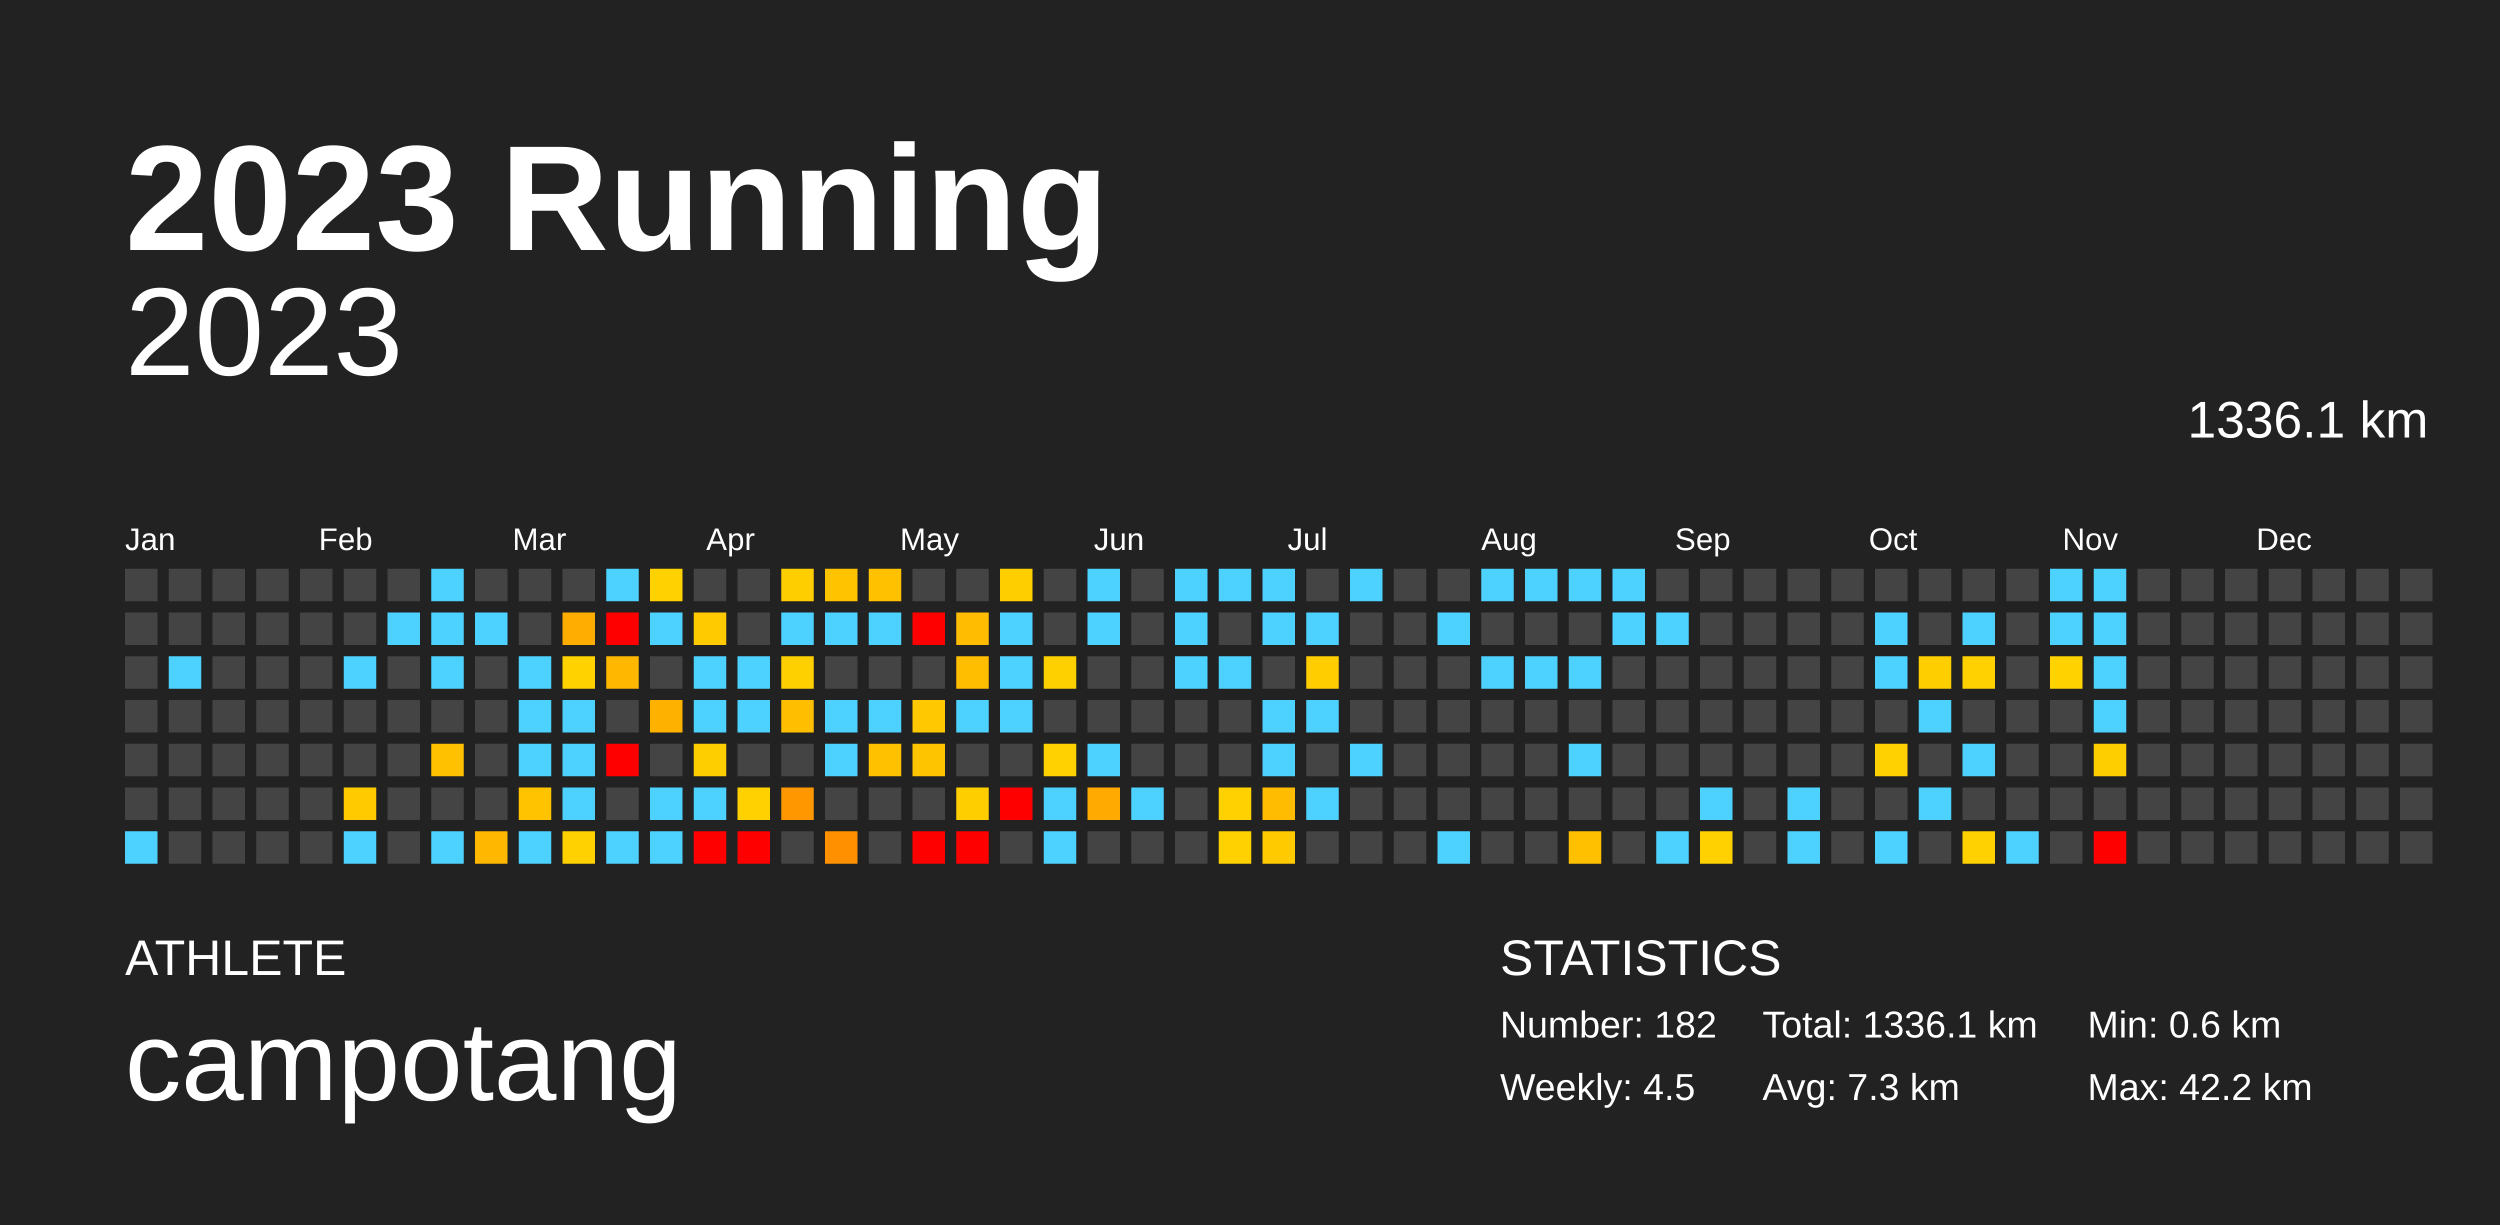
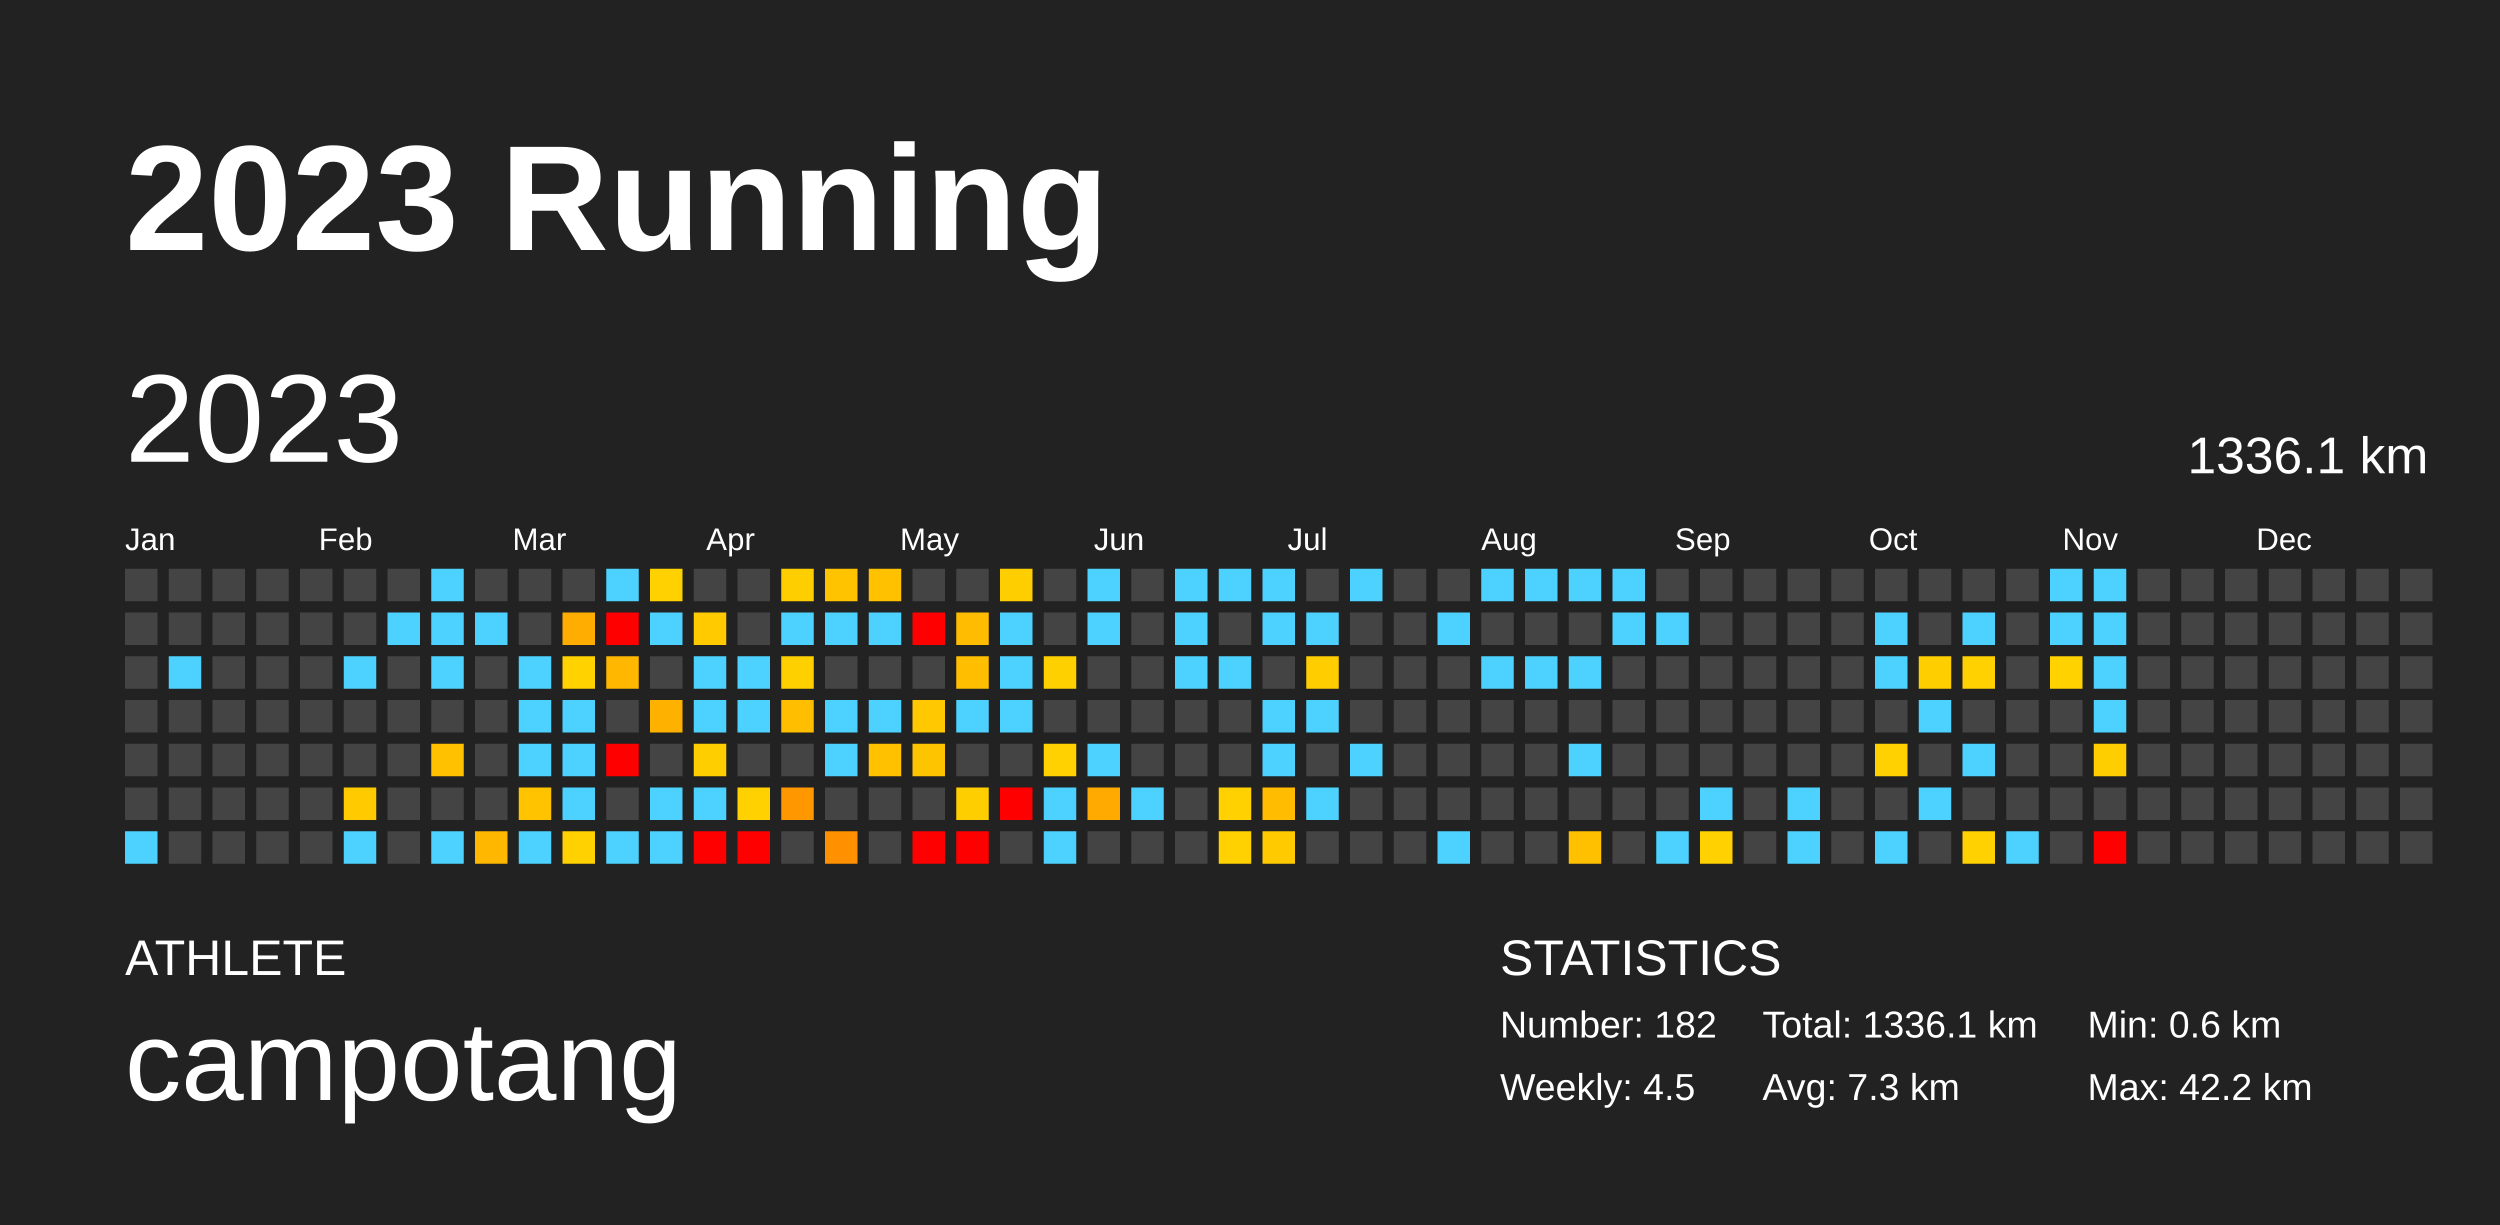
<svg xmlns="http://www.w3.org/2000/svg" baseProfile="full" height="98mm" version="1.1" viewBox="0,0,200,98" width="200mm">
  <defs />
  <rect fill="#222222" height="98" width="200" x="0" y="0" />
  <text fill="#FFFFFF" style="font-size:12px; font-family:Arial; font-weight:bold;" x="10" y="20">2023 Running</text>
  <text fill="#FFFFFF" style="font-size:4px; font-family:Arial" x="10" y="78">ATHLETE</text>
  <text fill="#FFFFFF" style="font-size:9px; font-family:Arial" x="10" y="88">campotang</text>
  <text fill="#FFFFFF" style="font-size:4px; font-family:Arial" x="120" y="78">STATISTICS</text>
  <text fill="#FFFFFF" style="font-size:3px; font-family:Arial" x="120" y="83">Number: 182</text>
  <text fill="#FFFFFF" style="font-size:3px; font-family:Arial" x="120" y="88">Weekly: 4.5</text>
  <text fill="#FFFFFF" style="font-size:3px; font-family:Arial" x="141" y="83">Total: 1336.1 km</text>
  <text fill="#FFFFFF" style="font-size:3px; font-family:Arial" x="141" y="88">Avg: 7.3 km</text>
  <text fill="#FFFFFF" style="font-size:3px; font-family:Arial" x="167" y="83">Min: 0.6 km</text>
  <text fill="#FFFFFF" style="font-size:3px; font-family:Arial" x="167" y="88">Max: 42.2 km</text>
-   <text alignment-baseline="hanging" fill="#FFFFFF" style="font-size:10.0px; font-family:Arial;" x="10" y="30">2023</text>
-   <text alignment-baseline="hanging" fill="#FFFFFF" style="font-size:4.125px; font-family:Arial;" x="175" y="35">1336.1 km</text>
+   <text dominant-baseline="hanging" fill="#FFFFFF" style="font-size:10.0px; font-family:Arial;" x="10" y="30">2023</text>
+   <text dominant-baseline="hanging" fill="#FFFFFF" style="font-size:4.125px; font-family:Arial;" x="175" y="35">1336.1 km</text>
  <text fill="#FFFFFF" style="font-size:2.5px; font-family:Arial" x="10.0" y="44">Jan</text>
  <text fill="#FFFFFF" style="font-size:2.5px; font-family:Arial" x="25.5" y="44">Feb</text>
  <text fill="#FFFFFF" style="font-size:2.5px; font-family:Arial" x="41.0" y="44">Mar</text>
  <text fill="#FFFFFF" style="font-size:2.5px; font-family:Arial" x="56.5" y="44">Apr</text>
  <text fill="#FFFFFF" style="font-size:2.5px; font-family:Arial" x="72.0" y="44">May</text>
  <text fill="#FFFFFF" style="font-size:2.5px; font-family:Arial" x="87.5" y="44">Jun</text>
  <text fill="#FFFFFF" style="font-size:2.5px; font-family:Arial" x="103.0" y="44">Jul</text>
  <text fill="#FFFFFF" style="font-size:2.5px; font-family:Arial" x="118.5" y="44">Aug</text>
  <text fill="#FFFFFF" style="font-size:2.5px; font-family:Arial" x="134.0" y="44">Sep</text>
  <text fill="#FFFFFF" style="font-size:2.5px; font-family:Arial" x="149.5" y="44">Oct</text>
  <text fill="#FFFFFF" style="font-size:2.5px; font-family:Arial" x="165.0" y="44">Nov</text>
  <text fill="#FFFFFF" style="font-size:2.5px; font-family:Arial" x="180.5" y="44">Dec</text>
  <rect fill="#444444" height="2.6" width="2.6" x="10.0" y="45.5" />
  <rect fill="#444444" height="2.6" width="2.6" x="10.0" y="49.0" />
  <rect fill="#444444" height="2.6" width="2.6" x="10.0" y="52.5" />
  <rect fill="#444444" height="2.6" width="2.6" x="10.0" y="56.0" />
  <rect fill="#444444" height="2.6" width="2.6" x="10.0" y="59.5" />
  <rect fill="#444444" height="2.6" width="2.6" x="10.0" y="63.0" />
  <rect fill="#4dd2ff" height="2.6" width="2.6" x="10.0" y="66.5" />
  <rect fill="#444444" height="2.6" width="2.6" x="13.5" y="45.5" />
  <rect fill="#444444" height="2.6" width="2.6" x="13.5" y="49.0" />
  <rect fill="#4dd2ff" height="2.6" width="2.6" x="13.5" y="52.5" />
  <rect fill="#444444" height="2.6" width="2.6" x="13.5" y="56.0" />
  <rect fill="#444444" height="2.6" width="2.6" x="13.5" y="59.5" />
  <rect fill="#444444" height="2.6" width="2.6" x="13.5" y="63.0" />
  <rect fill="#444444" height="2.6" width="2.6" x="13.5" y="66.5" />
  <rect fill="#444444" height="2.6" width="2.6" x="17.0" y="45.5" />
  <rect fill="#444444" height="2.6" width="2.6" x="17.0" y="49.0" />
  <rect fill="#444444" height="2.6" width="2.6" x="17.0" y="52.5" />
  <rect fill="#444444" height="2.6" width="2.6" x="17.0" y="56.0" />
  <rect fill="#444444" height="2.6" width="2.6" x="17.0" y="59.5" />
  <rect fill="#444444" height="2.6" width="2.6" x="17.0" y="63.0" />
  <rect fill="#444444" height="2.6" width="2.6" x="17.0" y="66.5" />
  <rect fill="#444444" height="2.6" width="2.6" x="20.5" y="45.5" />
  <rect fill="#444444" height="2.6" width="2.6" x="20.5" y="49.0" />
  <rect fill="#444444" height="2.6" width="2.6" x="20.5" y="52.5" />
  <rect fill="#444444" height="2.6" width="2.6" x="20.5" y="56.0" />
  <rect fill="#444444" height="2.6" width="2.6" x="20.5" y="59.5" />
  <rect fill="#444444" height="2.6" width="2.6" x="20.5" y="63.0" />
  <rect fill="#444444" height="2.6" width="2.6" x="20.5" y="66.5" />
  <rect fill="#444444" height="2.6" width="2.6" x="24.0" y="45.5" />
  <rect fill="#444444" height="2.6" width="2.6" x="24.0" y="49.0" />
  <rect fill="#444444" height="2.6" width="2.6" x="24.0" y="52.5" />
  <rect fill="#444444" height="2.6" width="2.6" x="24.0" y="56.0" />
  <rect fill="#444444" height="2.6" width="2.6" x="24.0" y="59.5" />
  <rect fill="#444444" height="2.6" width="2.6" x="24.0" y="63.0" />
  <rect fill="#444444" height="2.6" width="2.6" x="24.0" y="66.5" />
  <rect fill="#444444" height="2.6" width="2.6" x="27.5" y="45.5" />
  <rect fill="#444444" height="2.6" width="2.6" x="27.5" y="49.0" />
  <rect fill="#4dd2ff" height="2.6" width="2.6" x="27.5" y="52.5" />
  <rect fill="#444444" height="2.6" width="2.6" x="27.5" y="56.0" />
  <rect fill="#444444" height="2.6" width="2.6" x="27.5" y="59.5" />
  <rect fill="#ffcb00" height="2.6" width="2.6" x="27.5" y="63.0" />
  <rect fill="#4dd2ff" height="2.6" width="2.6" x="27.5" y="66.5" />
  <rect fill="#444444" height="2.6" width="2.6" x="31.0" y="45.5" />
  <rect fill="#4dd2ff" height="2.6" width="2.6" x="31.0" y="49.0" />
  <rect fill="#444444" height="2.6" width="2.6" x="31.0" y="52.5" />
  <rect fill="#444444" height="2.6" width="2.6" x="31.0" y="56.0" />
  <rect fill="#444444" height="2.6" width="2.6" x="31.0" y="59.5" />
  <rect fill="#444444" height="2.6" width="2.6" x="31.0" y="63.0" />
  <rect fill="#444444" height="2.6" width="2.6" x="31.0" y="66.5" />
  <rect fill="#4dd2ff" height="2.6" width="2.6" x="34.5" y="45.5" />
  <rect fill="#4dd2ff" height="2.6" width="2.6" x="34.5" y="49.0" />
  <rect fill="#4dd2ff" height="2.6" width="2.6" x="34.5" y="52.5" />
  <rect fill="#444444" height="2.6" width="2.6" x="34.5" y="56.0" />
  <rect fill="#ffc100" height="2.6" width="2.6" x="34.5" y="59.5" />
  <rect fill="#444444" height="2.6" width="2.6" x="34.5" y="63.0" />
  <rect fill="#4dd2ff" height="2.6" width="2.6" x="34.5" y="66.5" />
  <rect fill="#444444" height="2.6" width="2.6" x="38.0" y="45.5" />
  <rect fill="#4dd2ff" height="2.6" width="2.6" x="38.0" y="49.0" />
  <rect fill="#444444" height="2.6" width="2.6" x="38.0" y="52.5" />
  <rect fill="#444444" height="2.6" width="2.6" x="38.0" y="56.0" />
  <rect fill="#444444" height="2.6" width="2.6" x="38.0" y="59.5" />
  <rect fill="#444444" height="2.6" width="2.6" x="38.0" y="63.0" />
  <rect fill="#ffb700" height="2.6" width="2.6" x="38.0" y="66.5" />
  <rect fill="#444444" height="2.6" width="2.6" x="41.5" y="45.5" />
  <rect fill="#444444" height="2.6" width="2.6" x="41.5" y="49.0" />
  <rect fill="#4dd2ff" height="2.6" width="2.6" x="41.5" y="52.5" />
  <rect fill="#4dd2ff" height="2.6" width="2.6" x="41.5" y="56.0" />
  <rect fill="#4dd2ff" height="2.6" width="2.6" x="41.5" y="59.5" />
  <rect fill="#ffc300" height="2.6" width="2.6" x="41.5" y="63.0" />
  <rect fill="#4dd2ff" height="2.6" width="2.6" x="41.5" y="66.5" />
  <rect fill="#444444" height="2.6" width="2.6" x="45.0" y="45.5" />
  <rect fill="#ffad00" height="2.6" width="2.6" x="45.0" y="49.0" />
  <rect fill="#ffd200" height="2.6" width="2.6" x="45.0" y="52.5" />
  <rect fill="#4dd2ff" height="2.6" width="2.6" x="45.0" y="56.0" />
  <rect fill="#4dd2ff" height="2.6" width="2.6" x="45.0" y="59.5" />
  <rect fill="#4dd2ff" height="2.6" width="2.6" x="45.0" y="63.0" />
  <rect fill="#ffd100" height="2.6" width="2.6" x="45.0" y="66.5" />
  <rect fill="#4dd2ff" height="2.6" width="2.6" x="48.5" y="45.5" />
  <rect fill="red" height="2.6" width="2.6" x="48.5" y="49.0" />
  <rect fill="#ffb700" height="2.6" width="2.6" x="48.5" y="52.5" />
  <rect fill="#444444" height="2.6" width="2.6" x="48.5" y="56.0" />
  <rect fill="red" height="2.6" width="2.6" x="48.5" y="59.5" />
  <rect fill="#444444" height="2.6" width="2.6" x="48.5" y="63.0" />
  <rect fill="#4dd2ff" height="2.6" width="2.6" x="48.5" y="66.5" />
  <rect fill="#ffd100" height="2.6" width="2.6" x="52.0" y="45.5" />
  <rect fill="#4dd2ff" height="2.6" width="2.6" x="52.0" y="49.0" />
  <rect fill="#444444" height="2.6" width="2.6" x="52.0" y="52.5" />
  <rect fill="#ffb100" height="2.6" width="2.6" x="52.0" y="56.0" />
  <rect fill="#444444" height="2.6" width="2.6" x="52.0" y="59.5" />
  <rect fill="#4dd2ff" height="2.6" width="2.6" x="52.0" y="63.0" />
  <rect fill="#4dd2ff" height="2.6" width="2.6" x="52.0" y="66.5" />
  <rect fill="#444444" height="2.6" width="2.6" x="55.5" y="45.5" />
  <rect fill="#ffcb00" height="2.6" width="2.6" x="55.5" y="49.0" />
  <rect fill="#4dd2ff" height="2.6" width="2.6" x="55.5" y="52.5" />
  <rect fill="#4dd2ff" height="2.6" width="2.6" x="55.5" y="56.0" />
  <rect fill="#ffce00" height="2.6" width="2.6" x="55.5" y="59.5" />
  <rect fill="#4dd2ff" height="2.6" width="2.6" x="55.5" y="63.0" />
  <rect fill="red" height="2.6" width="2.6" x="55.5" y="66.5" />
  <rect fill="#444444" height="2.6" width="2.6" x="59.0" y="45.5" />
  <rect fill="#444444" height="2.6" width="2.6" x="59.0" y="49.0" />
  <rect fill="#4dd2ff" height="2.6" width="2.6" x="59.0" y="52.5" />
  <rect fill="#4dd2ff" height="2.6" width="2.6" x="59.0" y="56.0" />
  <rect fill="#444444" height="2.6" width="2.6" x="59.0" y="59.5" />
  <rect fill="#ffd100" height="2.6" width="2.6" x="59.0" y="63.0" />
  <rect fill="red" height="2.6" width="2.6" x="59.0" y="66.5" />
  <rect fill="#ffce00" height="2.6" width="2.6" x="62.5" y="45.5" />
  <rect fill="#4dd2ff" height="2.6" width="2.6" x="62.5" y="49.0" />
  <rect fill="#ffd000" height="2.6" width="2.6" x="62.5" y="52.5" />
  <rect fill="#ffbe00" height="2.6" width="2.6" x="62.5" y="56.0" />
  <rect fill="#444444" height="2.6" width="2.6" x="62.5" y="59.5" />
  <rect fill="#ff9700" height="2.6" width="2.6" x="62.5" y="63.0" />
  <rect fill="#444444" height="2.6" width="2.6" x="62.5" y="66.5" />
  <rect fill="#ffc300" height="2.6" width="2.6" x="66.0" y="45.5" />
  <rect fill="#4dd2ff" height="2.6" width="2.6" x="66.0" y="49.0" />
  <rect fill="#444444" height="2.6" width="2.6" x="66.0" y="52.5" />
  <rect fill="#4dd2ff" height="2.6" width="2.6" x="66.0" y="56.0" />
  <rect fill="#4dd2ff" height="2.6" width="2.6" x="66.0" y="59.5" />
  <rect fill="#444444" height="2.6" width="2.6" x="66.0" y="63.0" />
  <rect fill="#ff9100" height="2.6" width="2.6" x="66.0" y="66.5" />
  <rect fill="#ffc100" height="2.6" width="2.6" x="69.5" y="45.5" />
  <rect fill="#4dd2ff" height="2.6" width="2.6" x="69.5" y="49.0" />
  <rect fill="#444444" height="2.6" width="2.6" x="69.5" y="52.5" />
  <rect fill="#4dd2ff" height="2.6" width="2.6" x="69.5" y="56.0" />
  <rect fill="#ffc100" height="2.6" width="2.6" x="69.5" y="59.5" />
  <rect fill="#444444" height="2.6" width="2.6" x="69.5" y="63.0" />
  <rect fill="#444444" height="2.6" width="2.6" x="69.5" y="66.5" />
  <rect fill="#444444" height="2.6" width="2.6" x="73.0" y="45.5" />
  <rect fill="red" height="2.6" width="2.6" x="73.0" y="49.0" />
  <rect fill="#444444" height="2.6" width="2.6" x="73.0" y="52.5" />
  <rect fill="#ffc800" height="2.6" width="2.6" x="73.0" y="56.0" />
  <rect fill="#ffc400" height="2.6" width="2.6" x="73.0" y="59.5" />
  <rect fill="#444444" height="2.6" width="2.6" x="73.0" y="63.0" />
  <rect fill="red" height="2.6" width="2.6" x="73.0" y="66.5" />
  <rect fill="#444444" height="2.6" width="2.6" x="76.5" y="45.5" />
  <rect fill="#ffbc00" height="2.6" width="2.6" x="76.5" y="49.0" />
  <rect fill="#ffbe00" height="2.6" width="2.6" x="76.5" y="52.5" />
  <rect fill="#4dd2ff" height="2.6" width="2.6" x="76.5" y="56.0" />
  <rect fill="#444444" height="2.6" width="2.6" x="76.5" y="59.5" />
  <rect fill="#ffce00" height="2.6" width="2.6" x="76.5" y="63.0" />
  <rect fill="red" height="2.6" width="2.6" x="76.5" y="66.5" />
  <rect fill="#ffce00" height="2.6" width="2.6" x="80.0" y="45.5" />
  <rect fill="#4dd2ff" height="2.6" width="2.6" x="80.0" y="49.0" />
  <rect fill="#4dd2ff" height="2.6" width="2.6" x="80.0" y="52.5" />
  <rect fill="#4dd2ff" height="2.6" width="2.6" x="80.0" y="56.0" />
  <rect fill="#444444" height="2.6" width="2.6" x="80.0" y="59.5" />
  <rect fill="red" height="2.6" width="2.6" x="80.0" y="63.0" />
  <rect fill="#444444" height="2.6" width="2.6" x="80.0" y="66.5" />
  <rect fill="#444444" height="2.6" width="2.6" x="83.5" y="45.5" />
  <rect fill="#444444" height="2.6" width="2.6" x="83.5" y="49.0" />
  <rect fill="#ffd000" height="2.6" width="2.6" x="83.5" y="52.5" />
  <rect fill="#444444" height="2.6" width="2.6" x="83.5" y="56.0" />
  <rect fill="#ffd100" height="2.6" width="2.6" x="83.5" y="59.5" />
  <rect fill="#4dd2ff" height="2.6" width="2.6" x="83.5" y="63.0" />
  <rect fill="#4dd2ff" height="2.6" width="2.6" x="83.5" y="66.5" />
  <rect fill="#4dd2ff" height="2.6" width="2.6" x="87.0" y="45.5" />
  <rect fill="#4dd2ff" height="2.6" width="2.6" x="87.0" y="49.0" />
  <rect fill="#444444" height="2.6" width="2.6" x="87.0" y="52.5" />
  <rect fill="#444444" height="2.6" width="2.6" x="87.0" y="56.0" />
  <rect fill="#4dd2ff" height="2.6" width="2.6" x="87.0" y="59.5" />
  <rect fill="#ffaa00" height="2.6" width="2.6" x="87.0" y="63.0" />
  <rect fill="#444444" height="2.6" width="2.6" x="87.0" y="66.5" />
  <rect fill="#444444" height="2.6" width="2.6" x="90.5" y="45.5" />
  <rect fill="#444444" height="2.6" width="2.6" x="90.5" y="49.0" />
  <rect fill="#444444" height="2.6" width="2.6" x="90.5" y="52.5" />
  <rect fill="#444444" height="2.6" width="2.6" x="90.5" y="56.0" />
  <rect fill="#444444" height="2.6" width="2.6" x="90.5" y="59.5" />
  <rect fill="#4dd2ff" height="2.6" width="2.6" x="90.5" y="63.0" />
  <rect fill="#444444" height="2.6" width="2.6" x="90.5" y="66.5" />
  <rect fill="#4dd2ff" height="2.6" width="2.6" x="94.0" y="45.5" />
  <rect fill="#4dd2ff" height="2.6" width="2.6" x="94.0" y="49.0" />
  <rect fill="#4dd2ff" height="2.6" width="2.6" x="94.0" y="52.5" />
  <rect fill="#444444" height="2.6" width="2.6" x="94.0" y="56.0" />
  <rect fill="#444444" height="2.6" width="2.6" x="94.0" y="59.5" />
  <rect fill="#444444" height="2.6" width="2.6" x="94.0" y="63.0" />
  <rect fill="#444444" height="2.6" width="2.6" x="94.0" y="66.5" />
  <rect fill="#4dd2ff" height="2.6" width="2.6" x="97.5" y="45.5" />
  <rect fill="#444444" height="2.6" width="2.6" x="97.5" y="49.0" />
  <rect fill="#4dd2ff" height="2.6" width="2.6" x="97.5" y="52.5" />
  <rect fill="#444444" height="2.6" width="2.6" x="97.5" y="56.0" />
  <rect fill="#444444" height="2.6" width="2.6" x="97.5" y="59.5" />
  <rect fill="#ffd100" height="2.6" width="2.6" x="97.5" y="63.0" />
  <rect fill="#ffd100" height="2.6" width="2.6" x="97.5" y="66.5" />
  <rect fill="#4dd2ff" height="2.6" width="2.6" x="101.0" y="45.5" />
  <rect fill="#4dd2ff" height="2.6" width="2.6" x="101.0" y="49.0" />
  <rect fill="#444444" height="2.6" width="2.6" x="101.0" y="52.5" />
  <rect fill="#4dd2ff" height="2.6" width="2.6" x="101.0" y="56.0" />
  <rect fill="#4dd2ff" height="2.6" width="2.6" x="101.0" y="59.5" />
  <rect fill="#ffbc00" height="2.6" width="2.6" x="101.0" y="63.0" />
  <rect fill="#ffcb00" height="2.6" width="2.6" x="101.0" y="66.5" />
  <rect fill="#444444" height="2.6" width="2.6" x="104.5" y="45.5" />
  <rect fill="#4dd2ff" height="2.6" width="2.6" x="104.5" y="49.0" />
  <rect fill="#ffcd00" height="2.6" width="2.6" x="104.5" y="52.5" />
  <rect fill="#4dd2ff" height="2.6" width="2.6" x="104.5" y="56.0" />
  <rect fill="#444444" height="2.6" width="2.6" x="104.5" y="59.5" />
  <rect fill="#4dd2ff" height="2.6" width="2.6" x="104.5" y="63.0" />
  <rect fill="#444444" height="2.6" width="2.6" x="104.5" y="66.5" />
  <rect fill="#4dd2ff" height="2.6" width="2.6" x="108.0" y="45.5" />
  <rect fill="#444444" height="2.6" width="2.6" x="108.0" y="49.0" />
  <rect fill="#444444" height="2.6" width="2.6" x="108.0" y="52.5" />
  <rect fill="#444444" height="2.6" width="2.6" x="108.0" y="56.0" />
  <rect fill="#4dd2ff" height="2.6" width="2.6" x="108.0" y="59.5" />
  <rect fill="#444444" height="2.6" width="2.6" x="108.0" y="63.0" />
  <rect fill="#444444" height="2.6" width="2.6" x="108.0" y="66.5" />
  <rect fill="#444444" height="2.6" width="2.6" x="111.5" y="45.5" />
  <rect fill="#444444" height="2.6" width="2.6" x="111.5" y="49.0" />
  <rect fill="#444444" height="2.6" width="2.6" x="111.5" y="52.5" />
  <rect fill="#444444" height="2.6" width="2.6" x="111.5" y="56.0" />
  <rect fill="#444444" height="2.6" width="2.6" x="111.5" y="59.5" />
  <rect fill="#444444" height="2.6" width="2.6" x="111.5" y="63.0" />
  <rect fill="#444444" height="2.6" width="2.6" x="111.5" y="66.5" />
  <rect fill="#444444" height="2.6" width="2.6" x="115.0" y="45.5" />
  <rect fill="#4dd2ff" height="2.6" width="2.6" x="115.0" y="49.0" />
  <rect fill="#444444" height="2.6" width="2.6" x="115.0" y="52.5" />
  <rect fill="#444444" height="2.6" width="2.6" x="115.0" y="56.0" />
  <rect fill="#444444" height="2.6" width="2.6" x="115.0" y="59.5" />
  <rect fill="#444444" height="2.6" width="2.6" x="115.0" y="63.0" />
  <rect fill="#4dd2ff" height="2.6" width="2.6" x="115.0" y="66.5" />
  <rect fill="#4dd2ff" height="2.6" width="2.6" x="118.5" y="45.5" />
  <rect fill="#444444" height="2.6" width="2.6" x="118.5" y="49.0" />
  <rect fill="#4dd2ff" height="2.6" width="2.6" x="118.5" y="52.5" />
  <rect fill="#444444" height="2.6" width="2.6" x="118.5" y="56.0" />
  <rect fill="#444444" height="2.6" width="2.6" x="118.5" y="59.5" />
  <rect fill="#444444" height="2.6" width="2.6" x="118.5" y="63.0" />
  <rect fill="#444444" height="2.6" width="2.6" x="118.5" y="66.5" />
  <rect fill="#4dd2ff" height="2.6" width="2.6" x="122.0" y="45.5" />
  <rect fill="#444444" height="2.6" width="2.6" x="122.0" y="49.0" />
  <rect fill="#4dd2ff" height="2.6" width="2.6" x="122.0" y="52.5" />
  <rect fill="#444444" height="2.6" width="2.6" x="122.0" y="56.0" />
  <rect fill="#444444" height="2.6" width="2.6" x="122.0" y="59.5" />
  <rect fill="#444444" height="2.6" width="2.6" x="122.0" y="63.0" />
  <rect fill="#444444" height="2.6" width="2.6" x="122.0" y="66.5" />
  <rect fill="#4dd2ff" height="2.6" width="2.6" x="125.5" y="45.5" />
  <rect fill="#444444" height="2.6" width="2.6" x="125.5" y="49.0" />
  <rect fill="#4dd2ff" height="2.6" width="2.6" x="125.5" y="52.5" />
  <rect fill="#444444" height="2.6" width="2.6" x="125.5" y="56.0" />
  <rect fill="#4dd2ff" height="2.6" width="2.6" x="125.5" y="59.5" />
  <rect fill="#444444" height="2.6" width="2.6" x="125.5" y="63.0" />
  <rect fill="#ffc000" height="2.6" width="2.6" x="125.5" y="66.5" />
  <rect fill="#4dd2ff" height="2.6" width="2.6" x="129.0" y="45.5" />
  <rect fill="#4dd2ff" height="2.6" width="2.6" x="129.0" y="49.0" />
  <rect fill="#444444" height="2.6" width="2.6" x="129.0" y="52.5" />
  <rect fill="#444444" height="2.6" width="2.6" x="129.0" y="56.0" />
  <rect fill="#444444" height="2.6" width="2.6" x="129.0" y="59.5" />
  <rect fill="#444444" height="2.6" width="2.6" x="129.0" y="63.0" />
  <rect fill="#444444" height="2.6" width="2.6" x="129.0" y="66.5" />
  <rect fill="#444444" height="2.6" width="2.6" x="132.5" y="45.5" />
  <rect fill="#4dd2ff" height="2.6" width="2.6" x="132.5" y="49.0" />
  <rect fill="#444444" height="2.6" width="2.6" x="132.5" y="52.5" />
  <rect fill="#444444" height="2.6" width="2.6" x="132.5" y="56.0" />
  <rect fill="#444444" height="2.6" width="2.6" x="132.5" y="59.5" />
  <rect fill="#444444" height="2.6" width="2.6" x="132.5" y="63.0" />
  <rect fill="#4dd2ff" height="2.6" width="2.6" x="132.5" y="66.5" />
  <rect fill="#444444" height="2.6" width="2.6" x="136.0" y="45.5" />
  <rect fill="#444444" height="2.6" width="2.6" x="136.0" y="49.0" />
  <rect fill="#444444" height="2.6" width="2.6" x="136.0" y="52.5" />
  <rect fill="#444444" height="2.6" width="2.6" x="136.0" y="56.0" />
  <rect fill="#444444" height="2.6" width="2.6" x="136.0" y="59.5" />
  <rect fill="#4dd2ff" height="2.6" width="2.6" x="136.0" y="63.0" />
  <rect fill="#ffd100" height="2.6" width="2.6" x="136.0" y="66.5" />
  <rect fill="#444444" height="2.6" width="2.6" x="139.5" y="45.5" />
  <rect fill="#444444" height="2.6" width="2.6" x="139.5" y="49.0" />
  <rect fill="#444444" height="2.6" width="2.6" x="139.5" y="52.5" />
  <rect fill="#444444" height="2.6" width="2.6" x="139.5" y="56.0" />
  <rect fill="#444444" height="2.6" width="2.6" x="139.5" y="59.5" />
  <rect fill="#444444" height="2.6" width="2.6" x="139.5" y="63.0" />
  <rect fill="#444444" height="2.6" width="2.6" x="139.5" y="66.5" />
  <rect fill="#444444" height="2.6" width="2.6" x="143.0" y="45.5" />
  <rect fill="#444444" height="2.6" width="2.6" x="143.0" y="49.0" />
  <rect fill="#444444" height="2.6" width="2.6" x="143.0" y="52.5" />
  <rect fill="#444444" height="2.6" width="2.6" x="143.0" y="56.0" />
  <rect fill="#444444" height="2.6" width="2.6" x="143.0" y="59.5" />
  <rect fill="#4dd2ff" height="2.6" width="2.6" x="143.0" y="63.0" />
  <rect fill="#4dd2ff" height="2.6" width="2.6" x="143.0" y="66.5" />
  <rect fill="#444444" height="2.6" width="2.6" x="146.5" y="45.5" />
  <rect fill="#444444" height="2.6" width="2.6" x="146.5" y="49.0" />
  <rect fill="#444444" height="2.6" width="2.6" x="146.5" y="52.5" />
  <rect fill="#444444" height="2.6" width="2.6" x="146.5" y="56.0" />
  <rect fill="#444444" height="2.6" width="2.6" x="146.5" y="59.5" />
  <rect fill="#444444" height="2.6" width="2.6" x="146.5" y="63.0" />
  <rect fill="#444444" height="2.6" width="2.6" x="146.5" y="66.5" />
  <rect fill="#444444" height="2.6" width="2.6" x="150.0" y="45.5" />
  <rect fill="#4dd2ff" height="2.6" width="2.6" x="150.0" y="49.0" />
  <rect fill="#4dd2ff" height="2.6" width="2.6" x="150.0" y="52.5" />
  <rect fill="#444444" height="2.6" width="2.6" x="150.0" y="56.0" />
  <rect fill="#ffd100" height="2.6" width="2.6" x="150.0" y="59.5" />
  <rect fill="#444444" height="2.6" width="2.6" x="150.0" y="63.0" />
  <rect fill="#4dd2ff" height="2.6" width="2.6" x="150.0" y="66.5" />
  <rect fill="#444444" height="2.6" width="2.6" x="153.5" y="45.5" />
  <rect fill="#444444" height="2.6" width="2.6" x="153.5" y="49.0" />
  <rect fill="#ffce00" height="2.6" width="2.6" x="153.5" y="52.5" />
  <rect fill="#4dd2ff" height="2.6" width="2.6" x="153.5" y="56.0" />
  <rect fill="#444444" height="2.6" width="2.6" x="153.5" y="59.5" />
  <rect fill="#4dd2ff" height="2.6" width="2.6" x="153.5" y="63.0" />
  <rect fill="#444444" height="2.6" width="2.6" x="153.5" y="66.5" />
  <rect fill="#444444" height="2.6" width="2.6" x="157.0" y="45.5" />
  <rect fill="#4dd2ff" height="2.6" width="2.6" x="157.0" y="49.0" />
  <rect fill="#ffd100" height="2.6" width="2.6" x="157.0" y="52.5" />
  <rect fill="#444444" height="2.6" width="2.6" x="157.0" y="56.0" />
  <rect fill="#4dd2ff" height="2.6" width="2.6" x="157.0" y="59.5" />
  <rect fill="#444444" height="2.6" width="2.6" x="157.0" y="63.0" />
  <rect fill="#ffd100" height="2.6" width="2.6" x="157.0" y="66.5" />
  <rect fill="#444444" height="2.6" width="2.6" x="160.5" y="45.5" />
  <rect fill="#444444" height="2.6" width="2.6" x="160.5" y="49.0" />
  <rect fill="#444444" height="2.6" width="2.6" x="160.5" y="52.5" />
  <rect fill="#444444" height="2.6" width="2.6" x="160.5" y="56.0" />
  <rect fill="#444444" height="2.6" width="2.6" x="160.5" y="59.5" />
  <rect fill="#444444" height="2.6" width="2.6" x="160.5" y="63.0" />
  <rect fill="#4dd2ff" height="2.6" width="2.6" x="160.5" y="66.5" />
  <rect fill="#4dd2ff" height="2.6" width="2.6" x="164.0" y="45.5" />
  <rect fill="#4dd2ff" height="2.6" width="2.6" x="164.0" y="49.0" />
  <rect fill="#ffd200" height="2.6" width="2.6" x="164.0" y="52.5" />
  <rect fill="#444444" height="2.6" width="2.6" x="164.0" y="56.0" />
  <rect fill="#444444" height="2.6" width="2.6" x="164.0" y="59.5" />
  <rect fill="#444444" height="2.6" width="2.6" x="164.0" y="63.0" />
  <rect fill="#444444" height="2.6" width="2.6" x="164.0" y="66.5" />
  <rect fill="#4dd2ff" height="2.6" width="2.6" x="167.5" y="45.5" />
  <rect fill="#4dd2ff" height="2.6" width="2.6" x="167.5" y="49.0" />
  <rect fill="#4dd2ff" height="2.6" width="2.6" x="167.5" y="52.5" />
  <rect fill="#4dd2ff" height="2.6" width="2.6" x="167.5" y="56.0" />
  <rect fill="#ffce00" height="2.6" width="2.6" x="167.5" y="59.5" />
  <rect fill="#444444" height="2.6" width="2.6" x="167.5" y="63.0" />
  <rect fill="red" height="2.6" width="2.6" x="167.5" y="66.5" />
  <rect fill="#444444" height="2.6" width="2.6" x="171.0" y="45.5" />
  <rect fill="#444444" height="2.6" width="2.6" x="171.0" y="49.0" />
  <rect fill="#444444" height="2.6" width="2.6" x="171.0" y="52.5" />
  <rect fill="#444444" height="2.6" width="2.6" x="171.0" y="56.0" />
  <rect fill="#444444" height="2.6" width="2.6" x="171.0" y="59.5" />
  <rect fill="#444444" height="2.6" width="2.6" x="171.0" y="63.0" />
  <rect fill="#444444" height="2.6" width="2.6" x="171.0" y="66.5" />
  <rect fill="#444444" height="2.6" width="2.6" x="174.5" y="45.5" />
  <rect fill="#444444" height="2.6" width="2.6" x="174.5" y="49.0" />
  <rect fill="#444444" height="2.6" width="2.6" x="174.5" y="52.5" />
  <rect fill="#444444" height="2.6" width="2.6" x="174.5" y="56.0" />
  <rect fill="#444444" height="2.6" width="2.6" x="174.5" y="59.5" />
  <rect fill="#444444" height="2.6" width="2.6" x="174.5" y="63.0" />
  <rect fill="#444444" height="2.6" width="2.6" x="174.5" y="66.5" />
  <rect fill="#444444" height="2.6" width="2.6" x="178.0" y="45.5" />
  <rect fill="#444444" height="2.6" width="2.6" x="178.0" y="49.0" />
  <rect fill="#444444" height="2.6" width="2.6" x="178.0" y="52.5" />
  <rect fill="#444444" height="2.6" width="2.6" x="178.0" y="56.0" />
  <rect fill="#444444" height="2.6" width="2.6" x="178.0" y="59.5" />
  <rect fill="#444444" height="2.6" width="2.6" x="178.0" y="63.0" />
  <rect fill="#444444" height="2.6" width="2.6" x="178.0" y="66.5" />
  <rect fill="#444444" height="2.6" width="2.6" x="181.5" y="45.5" />
  <rect fill="#444444" height="2.6" width="2.6" x="181.5" y="49.0" />
  <rect fill="#444444" height="2.6" width="2.6" x="181.5" y="52.5" />
  <rect fill="#444444" height="2.6" width="2.6" x="181.5" y="56.0" />
  <rect fill="#444444" height="2.6" width="2.6" x="181.5" y="59.5" />
  <rect fill="#444444" height="2.6" width="2.6" x="181.5" y="63.0" />
  <rect fill="#444444" height="2.6" width="2.6" x="181.5" y="66.5" />
  <rect fill="#444444" height="2.6" width="2.6" x="185.0" y="45.5" />
  <rect fill="#444444" height="2.6" width="2.6" x="185.0" y="49.0" />
  <rect fill="#444444" height="2.6" width="2.6" x="185.0" y="52.5" />
  <rect fill="#444444" height="2.6" width="2.6" x="185.0" y="56.0" />
  <rect fill="#444444" height="2.6" width="2.6" x="185.0" y="59.5" />
  <rect fill="#444444" height="2.6" width="2.6" x="185.0" y="63.0" />
  <rect fill="#444444" height="2.6" width="2.6" x="185.0" y="66.5" />
  <rect fill="#444444" height="2.6" width="2.6" x="188.5" y="45.5" />
  <rect fill="#444444" height="2.6" width="2.6" x="188.5" y="49.0" />
  <rect fill="#444444" height="2.6" width="2.6" x="188.5" y="52.5" />
  <rect fill="#444444" height="2.6" width="2.6" x="188.5" y="56.0" />
  <rect fill="#444444" height="2.6" width="2.6" x="188.5" y="59.5" />
  <rect fill="#444444" height="2.6" width="2.6" x="188.5" y="63.0" />
  <rect fill="#444444" height="2.6" width="2.6" x="188.5" y="66.5" />
  <rect fill="#444444" height="2.6" width="2.6" x="192.0" y="45.5" />
  <rect fill="#444444" height="2.6" width="2.6" x="192.0" y="49.0" />
  <rect fill="#444444" height="2.6" width="2.6" x="192.0" y="52.5" />
  <rect fill="#444444" height="2.6" width="2.6" x="192.0" y="56.0" />
  <rect fill="#444444" height="2.6" width="2.6" x="192.0" y="59.5" />
  <rect fill="#444444" height="2.6" width="2.6" x="192.0" y="63.0" />
  <rect fill="#444444" height="2.6" width="2.6" x="192.0" y="66.5" />
</svg>
